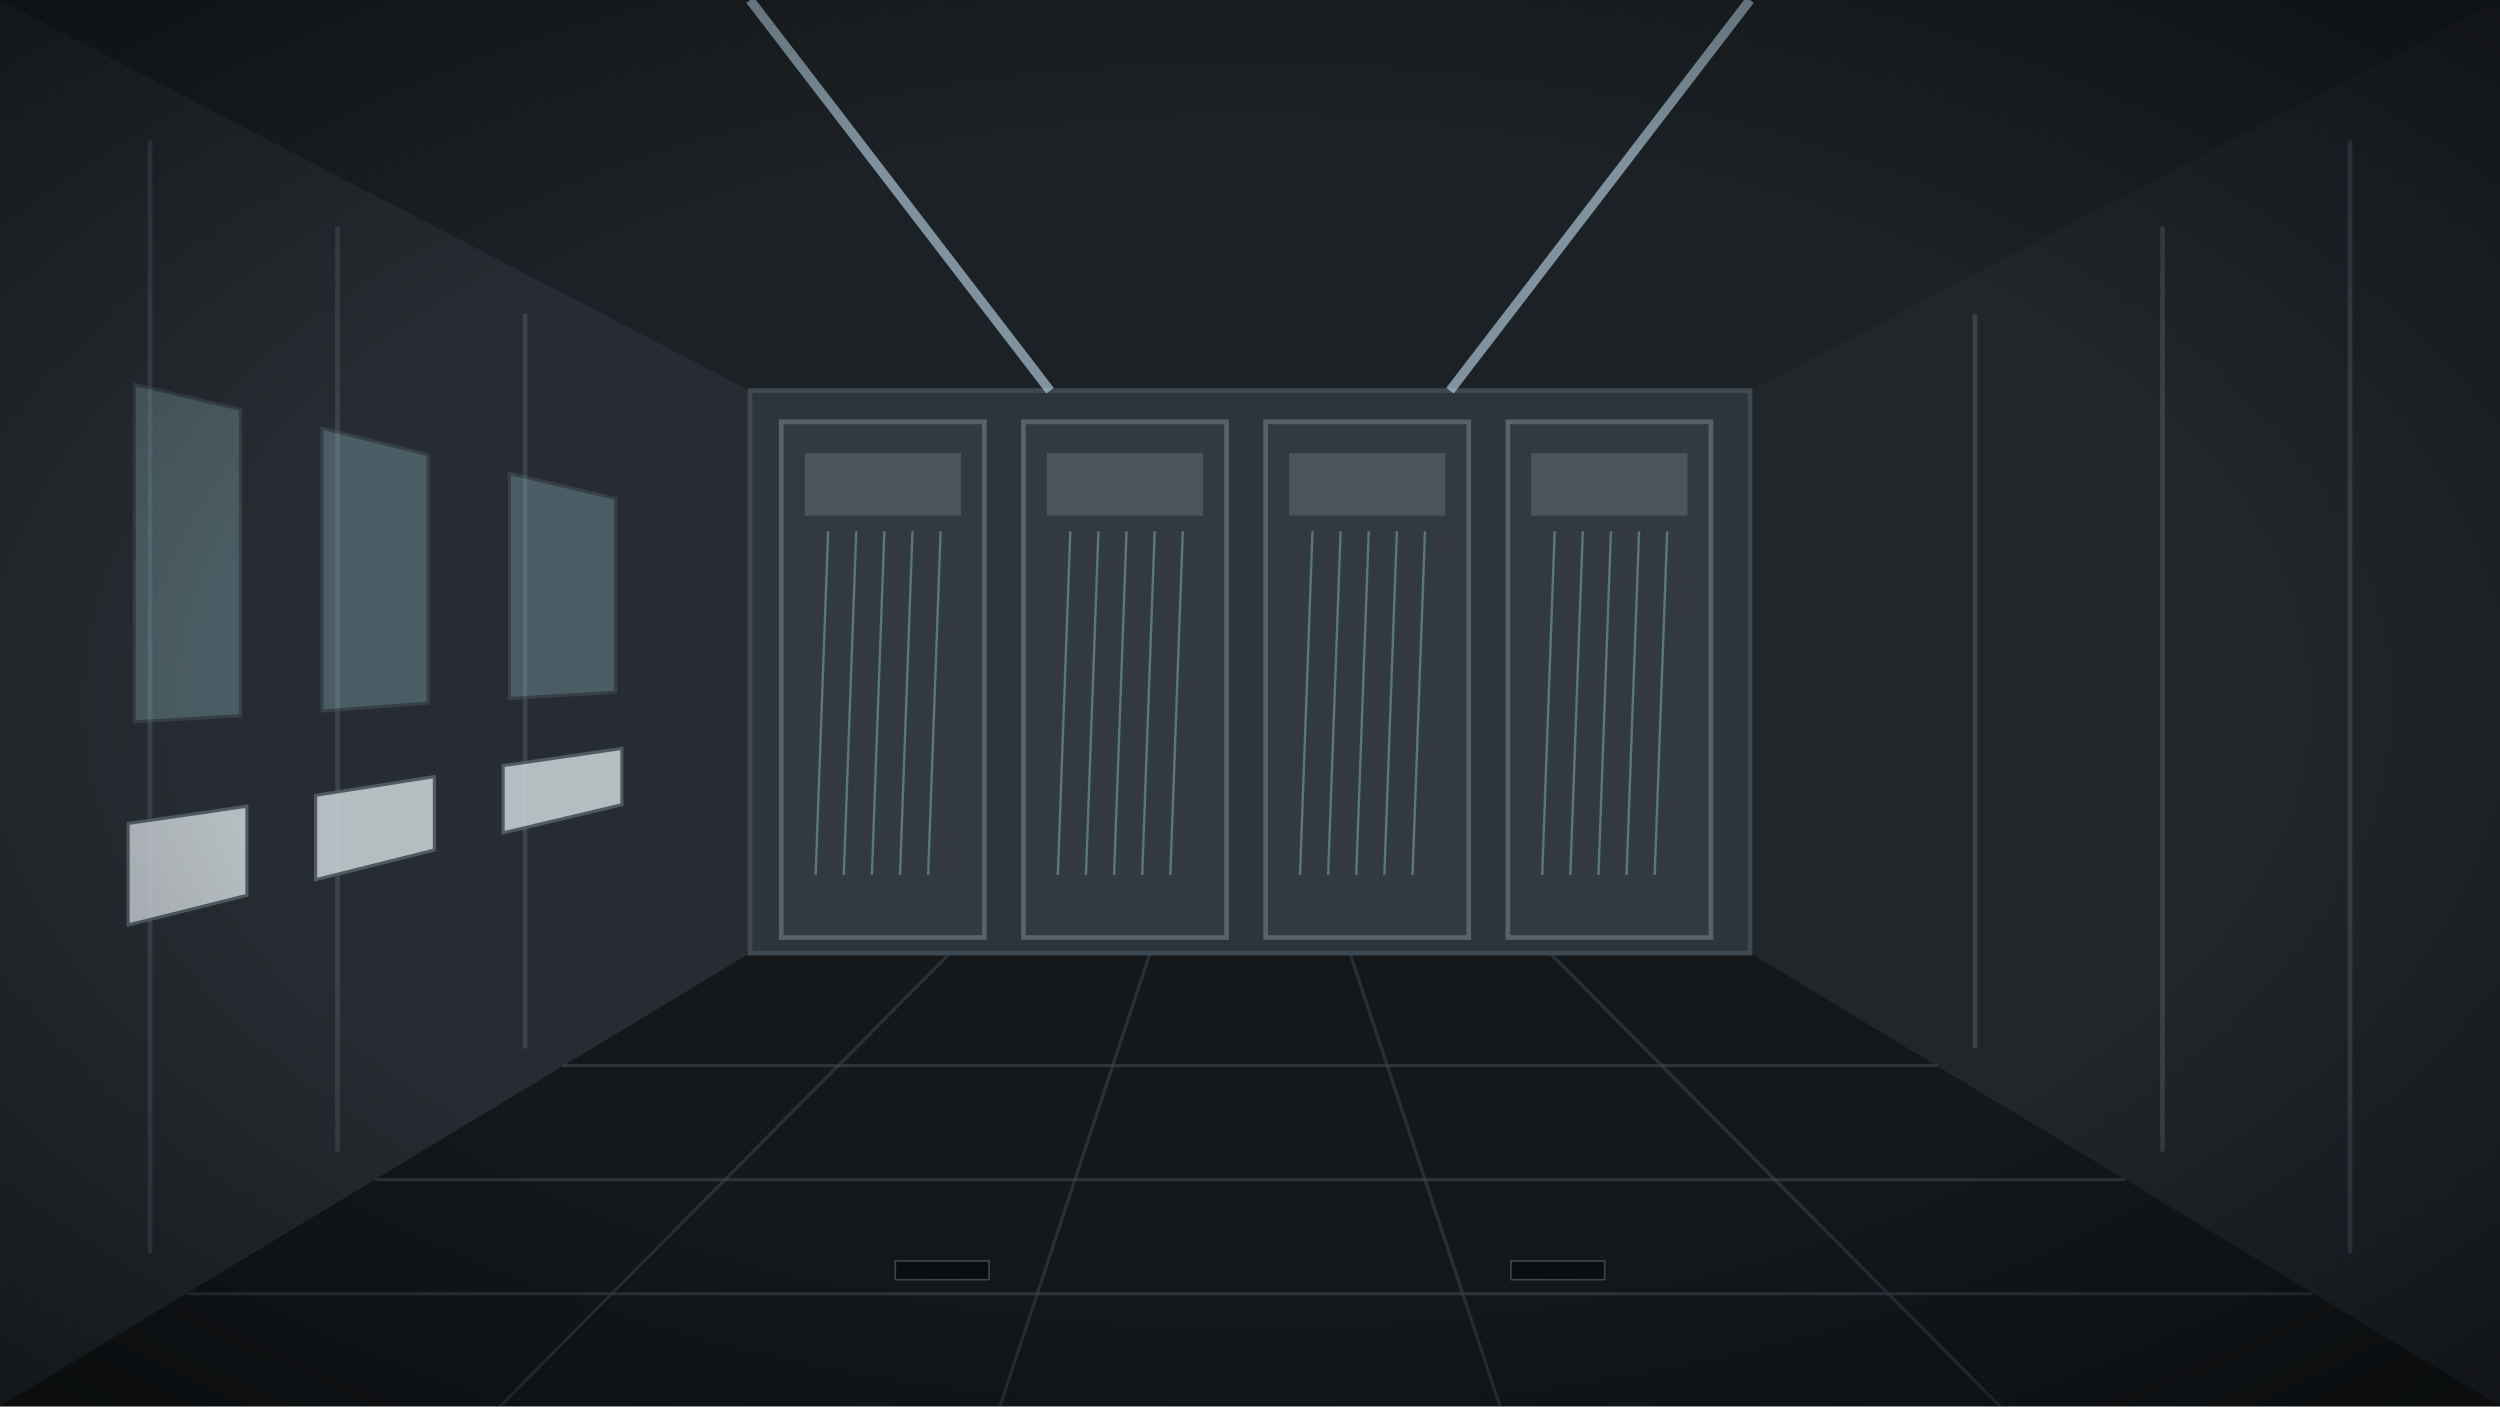
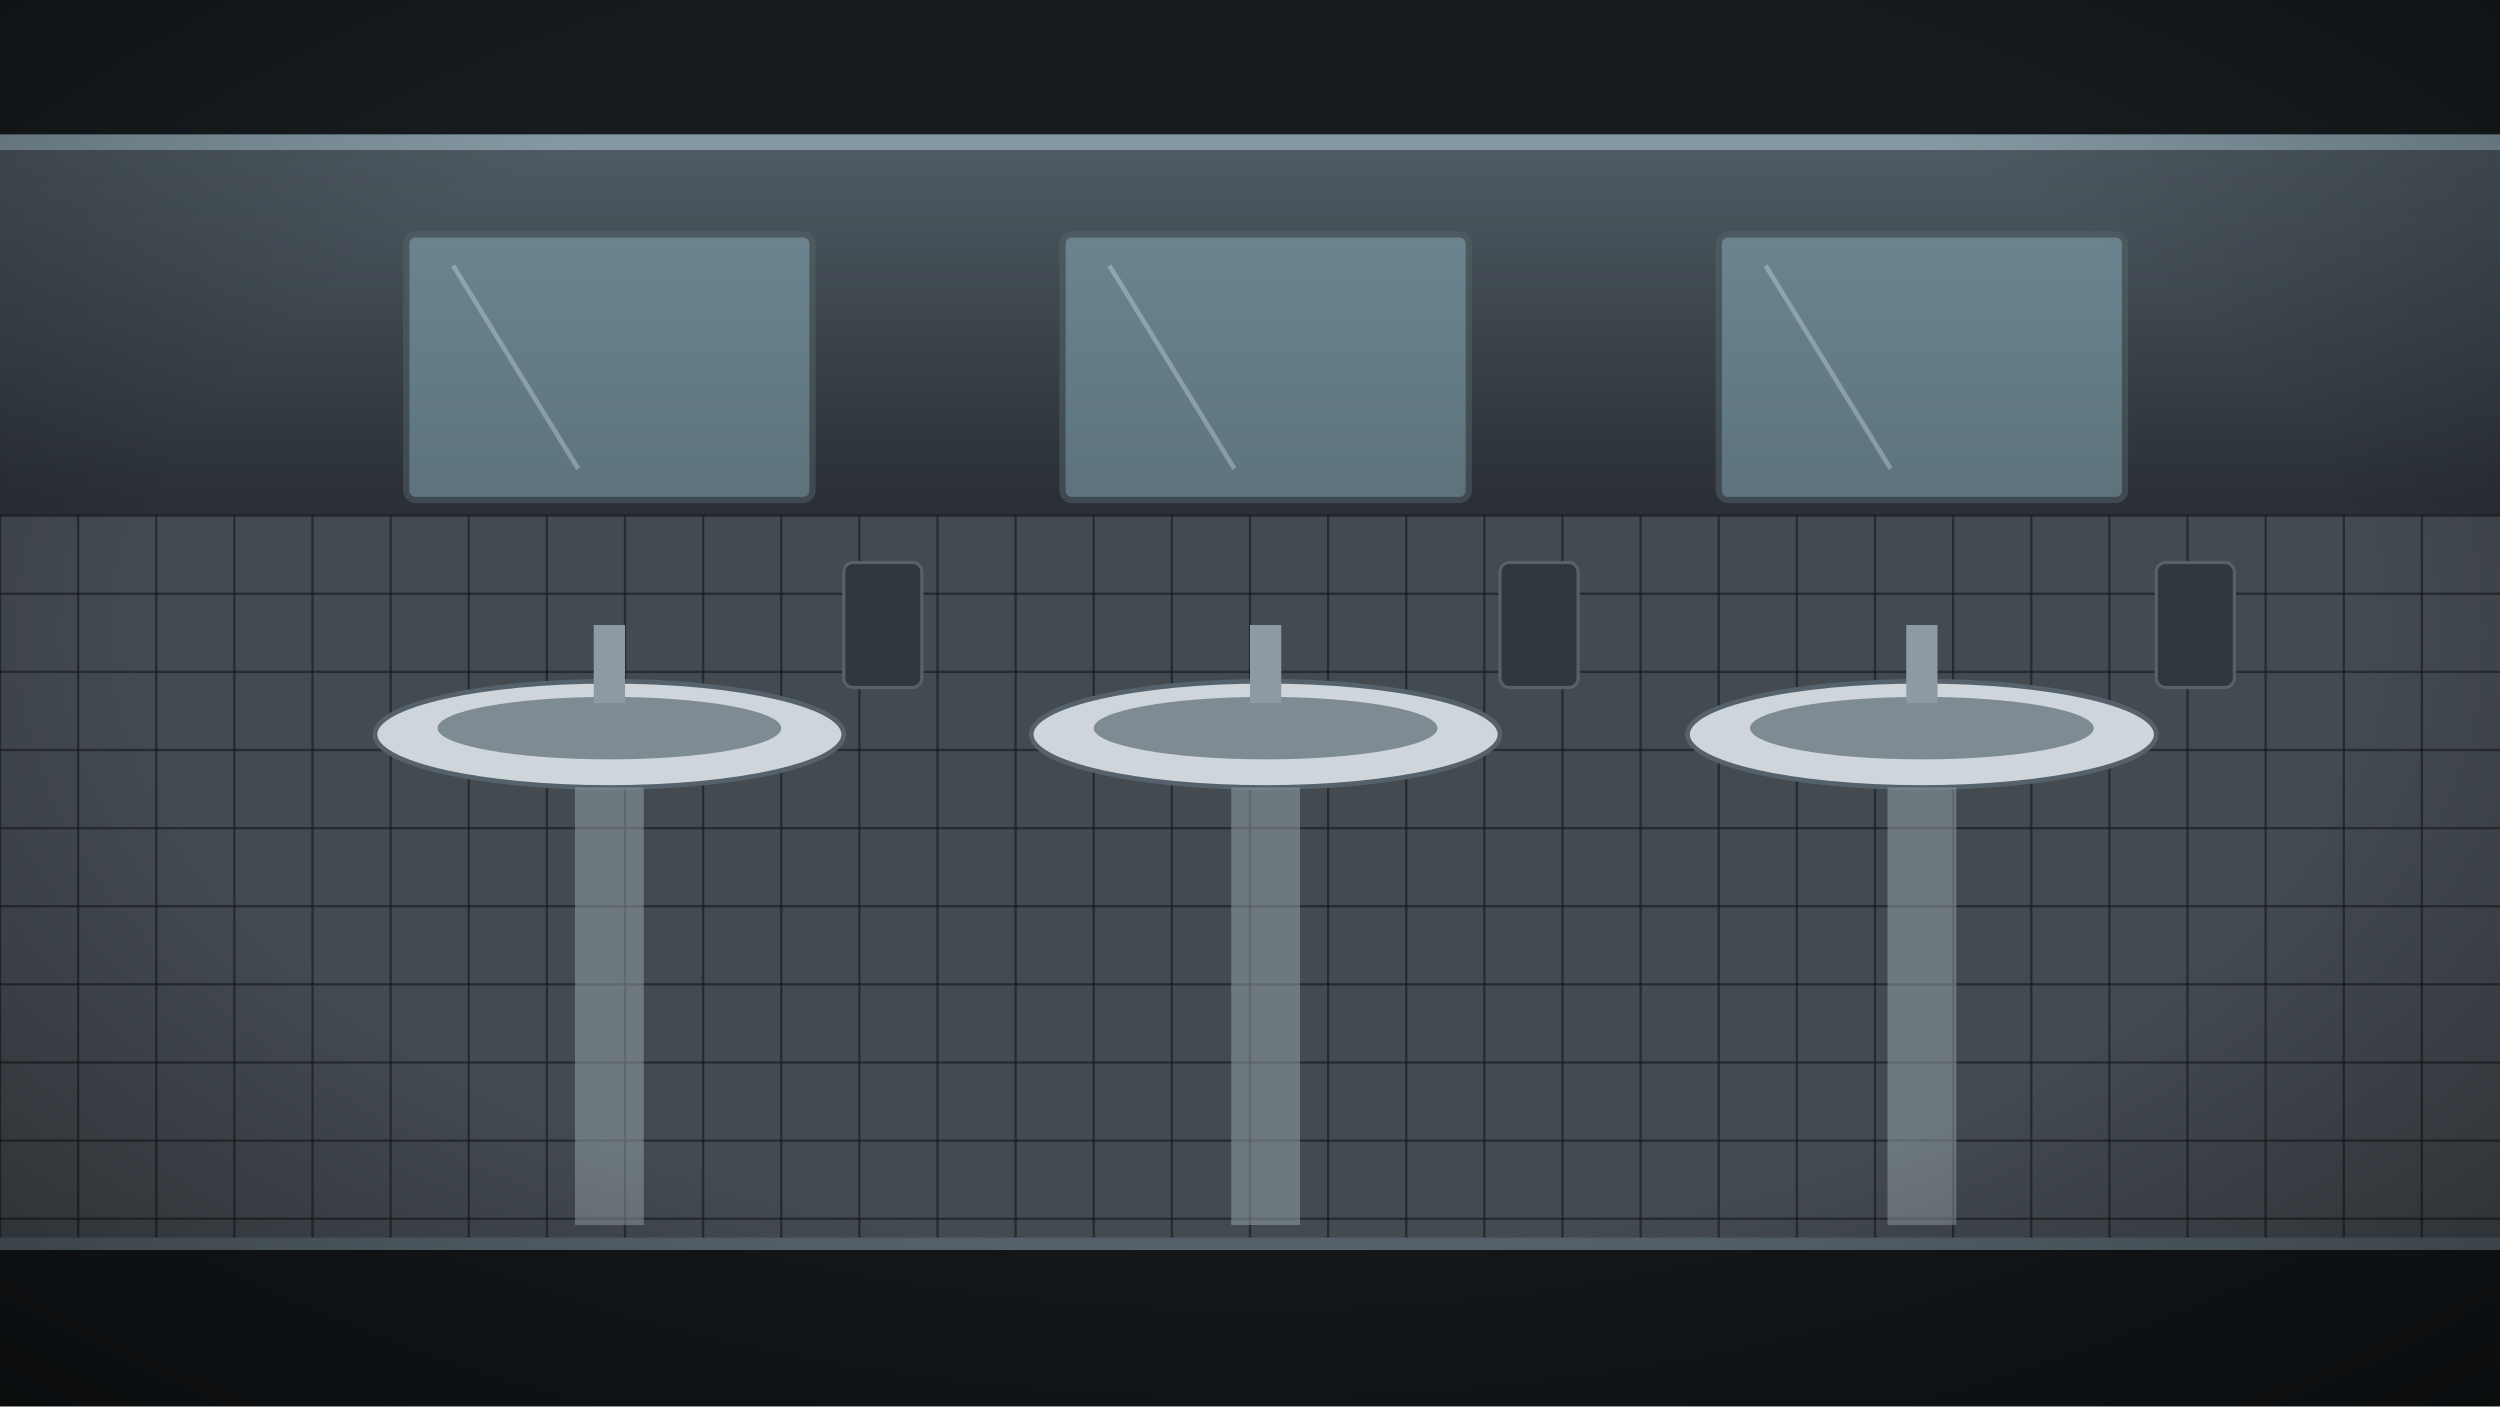
<svg xmlns="http://www.w3.org/2000/svg" viewBox="0 0 1600 900" preserveAspectRatio="xMidYMid slice">
  <defs>
-     <linearGradient id="sw" x1="0" y1="0" x2="0" y2="1">
-       <stop offset="0" stop-color="#9fe7ff" stop-opacity=".35" />
-       <stop offset="1" stop-color="#9fe7ff" stop-opacity="0" />
+     <linearGradient id="swiatlo" x1="0" y1="0" x2="0" y2="1">
+       <stop offset="0" stop-color="#cfefff" stop-opacity=".22" />
+       <stop offset="1" stop-color="#cfefff" stop-opacity="0" />
    </linearGradient>
-     <radialGradient id="cien" cx=".5" cy=".5" r=".75">
+     <radialGradient id="cien" cx=".5" cy=".45" r=".8">
      <stop offset=".55" stop-color="#000" stop-opacity="0" />
-       <stop offset="1" stop-color="#000" stop-opacity=".55" />
+       <stop offset="1" stop-color="#000" stop-opacity=".5" />
    </radialGradient>
  </defs>
-   <rect x="0" y="0" width="1600" height="900" fill="#14181b" />
-   <polygon points="0,0 1600,0 1120,250 480,250" fill="#1c2125" />
-   <polygon points="0,0 480,250 480,610 0,900" fill="#262c31" />
-   <polygon points="1600,0 1120,250 1120,610 1600,900" fill="#21262b" />
-   <polygon points="0,900 1600,900 1120,610 480,610" fill="#14181b" />
-   <rect x="480" y="250" width="640" height="360" fill="#2d343a" stroke="#3d4851" stroke-width="3" />
-   <line x1="480" y1="0" x2="672" y2="250" stroke="#cfefff" stroke-width="6" opacity="0.55" />
-   <line x1="1120" y1="0" x2="928" y2="250" stroke="#cfefff" stroke-width="6" opacity="0.55" />
-   <line x1="120" y1="828" x2="1480" y2="828" stroke="#3d4851" stroke-width="2" opacity="0.6" />
-   <line x1="240" y1="755" x2="1360" y2="755" stroke="#3d4851" stroke-width="2" opacity="0.6" />
-   <line x1="360" y1="682" x2="1240" y2="682" stroke="#3d4851" stroke-width="2" opacity="0.6" />
-   <line x1="320" y1="900" x2="608" y2="610" stroke="#3d4851" stroke-width="2" opacity="0.5" />
-   <line x1="640" y1="900" x2="736" y2="610" stroke="#3d4851" stroke-width="2" opacity="0.5" />
-   <line x1="960" y1="900" x2="864" y2="610" stroke="#3d4851" stroke-width="2" opacity="0.5" />
-   <line x1="1280" y1="900" x2="992" y2="610" stroke="#3d4851" stroke-width="2" opacity="0.5" />
-   <line x1="96" y1="802" x2="96" y2="90" stroke="#3d4851" stroke-width="3" opacity="0.8" />
-   <line x1="1504" y1="802" x2="1504" y2="90" stroke="#3d4851" stroke-width="3" opacity="0.8" />
-   <line x1="216" y1="737" x2="216" y2="145" stroke="#3d4851" stroke-width="3" opacity="0.8" />
-   <line x1="1384" y1="737" x2="1384" y2="145" stroke="#3d4851" stroke-width="3" opacity="0.8" />
-   <line x1="336" y1="671" x2="336" y2="201" stroke="#3d4851" stroke-width="3" opacity="0.8" />
-   <line x1="1264" y1="671" x2="1264" y2="201" stroke="#3d4851" stroke-width="3" opacity="0.8" />
-   <rect x="500" y="270" width="130" height="330" fill="#323a40" stroke="#56636d" stroke-width="3" />
-   <rect x="515" y="290" width="100" height="40" fill="#cfefff" opacity="0.15" />
-   <line x1="530" y1="340" x2="522" y2="560" stroke="#9fe7ff" stroke-width="1.5" opacity="0.35" />
-   <line x1="548" y1="340" x2="540" y2="560" stroke="#9fe7ff" stroke-width="1.5" opacity="0.35" />
-   <line x1="566" y1="340" x2="558" y2="560" stroke="#9fe7ff" stroke-width="1.5" opacity="0.35" />
-   <line x1="584" y1="340" x2="576" y2="560" stroke="#9fe7ff" stroke-width="1.5" opacity="0.35" />
-   <line x1="602" y1="340" x2="594" y2="560" stroke="#9fe7ff" stroke-width="1.5" opacity="0.35" />
-   <rect x="655" y="270" width="130" height="330" fill="#323a40" stroke="#56636d" stroke-width="3" />
-   <rect x="670" y="290" width="100" height="40" fill="#cfefff" opacity="0.15" />
-   <line x1="685" y1="340" x2="677" y2="560" stroke="#9fe7ff" stroke-width="1.5" opacity="0.35" />
-   <line x1="703" y1="340" x2="695" y2="560" stroke="#9fe7ff" stroke-width="1.5" opacity="0.35" />
-   <line x1="721" y1="340" x2="713" y2="560" stroke="#9fe7ff" stroke-width="1.5" opacity="0.35" />
-   <line x1="739" y1="340" x2="731" y2="560" stroke="#9fe7ff" stroke-width="1.5" opacity="0.35" />
-   <line x1="757" y1="340" x2="749" y2="560" stroke="#9fe7ff" stroke-width="1.5" opacity="0.35" />
-   <rect x="810" y="270" width="130" height="330" fill="#323a40" stroke="#56636d" stroke-width="3" />
-   <rect x="825" y="290" width="100" height="40" fill="#cfefff" opacity="0.15" />
-   <line x1="840" y1="340" x2="832" y2="560" stroke="#9fe7ff" stroke-width="1.5" opacity="0.35" />
-   <line x1="858" y1="340" x2="850" y2="560" stroke="#9fe7ff" stroke-width="1.5" opacity="0.35" />
-   <line x1="876" y1="340" x2="868" y2="560" stroke="#9fe7ff" stroke-width="1.5" opacity="0.35" />
-   <line x1="894" y1="340" x2="886" y2="560" stroke="#9fe7ff" stroke-width="1.5" opacity="0.35" />
-   <line x1="912" y1="340" x2="904" y2="560" stroke="#9fe7ff" stroke-width="1.5" opacity="0.35" />
-   <rect x="965" y="270" width="130" height="330" fill="#323a40" stroke="#56636d" stroke-width="3" />
-   <rect x="980" y="290" width="100" height="40" fill="#cfefff" opacity="0.15" />
-   <line x1="995" y1="340" x2="987" y2="560" stroke="#9fe7ff" stroke-width="1.5" opacity="0.35" />
-   <line x1="1013" y1="340" x2="1005" y2="560" stroke="#9fe7ff" stroke-width="1.5" opacity="0.35" />
-   <line x1="1031" y1="340" x2="1023" y2="560" stroke="#9fe7ff" stroke-width="1.5" opacity="0.35" />
-   <line x1="1049" y1="340" x2="1041" y2="560" stroke="#9fe7ff" stroke-width="1.5" opacity="0.35" />
-   <line x1="1067" y1="340" x2="1059" y2="560" stroke="#9fe7ff" stroke-width="1.5" opacity="0.35" />
-   <polygon points="82,527 158,516 158,573 82,592" fill="#cfd6db" stroke="#56636d" stroke-width="2" opacity="0.85" />
-   <polygon points="86,246 154,262 154,458 86,462" fill="#8fb7c4" stroke="#56636d" stroke-width="2" opacity="0.35" />
-   <polygon points="202,509 278,497 278,544 202,563" fill="#cfd6db" stroke="#56636d" stroke-width="2" opacity="0.85" />
-   <polygon points="206,274 274,291 274,450 206,455" fill="#8fb7c4" stroke="#56636d" stroke-width="2" opacity="0.35" />
-   <polygon points="322,490 398,479 398,515 322,533" fill="#cfd6db" stroke="#56636d" stroke-width="2" opacity="0.85" />
-   <polygon points="326,303 394,319 394,443 326,447" fill="#8fb7c4" stroke="#56636d" stroke-width="2" opacity="0.35" />
-   <rect x="573" y="807" width="60" height="12" fill="#0b0e10" stroke="#3d4851" stroke-width="1" />
-   <rect x="967" y="807" width="60" height="12" fill="#0b0e10" stroke="#3d4851" stroke-width="1" />
+   <g>
+     <rect x="0" y="0" width="1600" height="900" fill="#2a3036" />
+     <rect x="0" y="0" width="1600" height="86" fill="#181c20" />
+     <rect x="0" y="86" width="1600" height="10" fill="#cfefff" opacity="0.55" />
+     <rect x="0" y="96" width="1600" height="220" fill="url(#swiatlo)" />
+     <rect x="0" y="800" width="1600" height="100" fill="#13171a" />
+     <rect x="0" y="792" width="1600" height="8" fill="#56626b" />
+     <rect x="0" y="330" width="1600" height="462" fill="#b9c2c8" opacity="0.18" />
+     <line x1="0" y1="330" x2="0" y2="792" stroke="#14181b" stroke-width="1.5" opacity="0.6" />
+     <line x1="50" y1="330" x2="50" y2="792" stroke="#14181b" stroke-width="1.5" opacity="0.6" />
+     <line x1="100" y1="330" x2="100" y2="792" stroke="#14181b" stroke-width="1.5" opacity="0.6" />
+     <line x1="150" y1="330" x2="150" y2="792" stroke="#14181b" stroke-width="1.5" opacity="0.6" />
+     <line x1="200" y1="330" x2="200" y2="792" stroke="#14181b" stroke-width="1.5" opacity="0.6" />
+     <line x1="250" y1="330" x2="250" y2="792" stroke="#14181b" stroke-width="1.5" opacity="0.6" />
+     <line x1="300" y1="330" x2="300" y2="792" stroke="#14181b" stroke-width="1.5" opacity="0.6" />
+     <line x1="350" y1="330" x2="350" y2="792" stroke="#14181b" stroke-width="1.5" opacity="0.6" />
+     <line x1="400" y1="330" x2="400" y2="792" stroke="#14181b" stroke-width="1.5" opacity="0.6" />
+     <line x1="450" y1="330" x2="450" y2="792" stroke="#14181b" stroke-width="1.5" opacity="0.6" />
+     <line x1="500" y1="330" x2="500" y2="792" stroke="#14181b" stroke-width="1.5" opacity="0.6" />
+     <line x1="550" y1="330" x2="550" y2="792" stroke="#14181b" stroke-width="1.5" opacity="0.6" />
+     <line x1="600" y1="330" x2="600" y2="792" stroke="#14181b" stroke-width="1.5" opacity="0.6" />
+     <line x1="650" y1="330" x2="650" y2="792" stroke="#14181b" stroke-width="1.5" opacity="0.6" />
+     <line x1="700" y1="330" x2="700" y2="792" stroke="#14181b" stroke-width="1.5" opacity="0.6" />
+     <line x1="750" y1="330" x2="750" y2="792" stroke="#14181b" stroke-width="1.5" opacity="0.6" />
+     <line x1="800" y1="330" x2="800" y2="792" stroke="#14181b" stroke-width="1.5" opacity="0.6" />
+     <line x1="850" y1="330" x2="850" y2="792" stroke="#14181b" stroke-width="1.5" opacity="0.6" />
+     <line x1="900" y1="330" x2="900" y2="792" stroke="#14181b" stroke-width="1.5" opacity="0.6" />
+     <line x1="950" y1="330" x2="950" y2="792" stroke="#14181b" stroke-width="1.5" opacity="0.6" />
+     <line x1="1000" y1="330" x2="1000" y2="792" stroke="#14181b" stroke-width="1.5" opacity="0.6" />
+     <line x1="1050" y1="330" x2="1050" y2="792" stroke="#14181b" stroke-width="1.5" opacity="0.6" />
+     <line x1="1100" y1="330" x2="1100" y2="792" stroke="#14181b" stroke-width="1.5" opacity="0.6" />
+     <line x1="1150" y1="330" x2="1150" y2="792" stroke="#14181b" stroke-width="1.5" opacity="0.6" />
+     <line x1="1200" y1="330" x2="1200" y2="792" stroke="#14181b" stroke-width="1.5" opacity="0.6" />
+     <line x1="1250" y1="330" x2="1250" y2="792" stroke="#14181b" stroke-width="1.5" opacity="0.6" />
+     <line x1="1300" y1="330" x2="1300" y2="792" stroke="#14181b" stroke-width="1.5" opacity="0.6" />
+     <line x1="1350" y1="330" x2="1350" y2="792" stroke="#14181b" stroke-width="1.5" opacity="0.6" />
+     <line x1="1400" y1="330" x2="1400" y2="792" stroke="#14181b" stroke-width="1.5" opacity="0.6" />
+     <line x1="1450" y1="330" x2="1450" y2="792" stroke="#14181b" stroke-width="1.5" opacity="0.6" />
+     <line x1="1500" y1="330" x2="1500" y2="792" stroke="#14181b" stroke-width="1.5" opacity="0.6" />
+     <line x1="1550" y1="330" x2="1550" y2="792" stroke="#14181b" stroke-width="1.5" opacity="0.6" />
+     <line x1="0" y1="330" x2="1600" y2="330" stroke="#14181b" stroke-width="1.5" opacity="0.6" />
+     <line x1="0" y1="380" x2="1600" y2="380" stroke="#14181b" stroke-width="1.5" opacity="0.6" />
+     <line x1="0" y1="430" x2="1600" y2="430" stroke="#14181b" stroke-width="1.5" opacity="0.6" />
+     <line x1="0" y1="480" x2="1600" y2="480" stroke="#14181b" stroke-width="1.5" opacity="0.6" />
+     <line x1="0" y1="530" x2="1600" y2="530" stroke="#14181b" stroke-width="1.5" opacity="0.6" />
+     <line x1="0" y1="580" x2="1600" y2="580" stroke="#14181b" stroke-width="1.5" opacity="0.6" />
+     <line x1="0" y1="630" x2="1600" y2="630" stroke="#14181b" stroke-width="1.5" opacity="0.6" />
+     <line x1="0" y1="680" x2="1600" y2="680" stroke="#14181b" stroke-width="1.5" opacity="0.6" />
+     <line x1="0" y1="730" x2="1600" y2="730" stroke="#14181b" stroke-width="1.5" opacity="0.6" />
+     <line x1="0" y1="780" x2="1600" y2="780" stroke="#14181b" stroke-width="1.5" opacity="0.6" />
+     <rect x="260" y="150" width="260" height="170" fill="#8fb7c4" stroke="#56626b" stroke-width="4" rx="6" opacity="0.5" />
+     <line x1="290" y1="170" x2="370" y2="300" stroke="#e8f6ff" stroke-width="3" opacity="0.3" />
+     <ellipse cx="390" cy="470" rx="150" ry="34" fill="#cfd6db" stroke="#56626b" stroke-width="3" />
+     <ellipse cx="390" cy="466" rx="110" ry="20" fill="#7f8b93" />
+     <rect x="380" y="400" width="20" height="50" fill="#8e9aa3" />
+     <rect x="368" y="504" width="44" height="280" fill="#9aa6ae" opacity="0.5" />
+     <rect x="540" y="360" width="50" height="80" fill="#30383e" stroke="#56626b" stroke-width="2" rx="6" />
+     <rect x="680" y="150" width="260" height="170" fill="#8fb7c4" stroke="#56626b" stroke-width="4" rx="6" opacity="0.5" />
+     <line x1="710" y1="170" x2="790" y2="300" stroke="#e8f6ff" stroke-width="3" opacity="0.3" />
+     <ellipse cx="810" cy="470" rx="150" ry="34" fill="#cfd6db" stroke="#56626b" stroke-width="3" />
+     <ellipse cx="810" cy="466" rx="110" ry="20" fill="#7f8b93" />
+     <rect x="800" y="400" width="20" height="50" fill="#8e9aa3" />
+     <rect x="788" y="504" width="44" height="280" fill="#9aa6ae" opacity="0.5" />
+     <rect x="960" y="360" width="50" height="80" fill="#30383e" stroke="#56626b" stroke-width="2" rx="6" />
+     <rect x="1100" y="150" width="260" height="170" fill="#8fb7c4" stroke="#56626b" stroke-width="4" rx="6" opacity="0.5" />
+     <line x1="1130" y1="170" x2="1210" y2="300" stroke="#e8f6ff" stroke-width="3" opacity="0.3" />
+     <ellipse cx="1230" cy="470" rx="150" ry="34" fill="#cfd6db" stroke="#56626b" stroke-width="3" />
+     <ellipse cx="1230" cy="466" rx="110" ry="20" fill="#7f8b93" />
+     <rect x="1220" y="400" width="20" height="50" fill="#8e9aa3" />
+     <rect x="1208" y="504" width="44" height="280" fill="#9aa6ae" opacity="0.5" />
+     <rect x="1380" y="360" width="50" height="80" fill="#30383e" stroke="#56626b" stroke-width="2" rx="6" />
+   </g>
  <rect x="0" y="0" width="1600" height="900" fill="url(#cien)" />
</svg>
